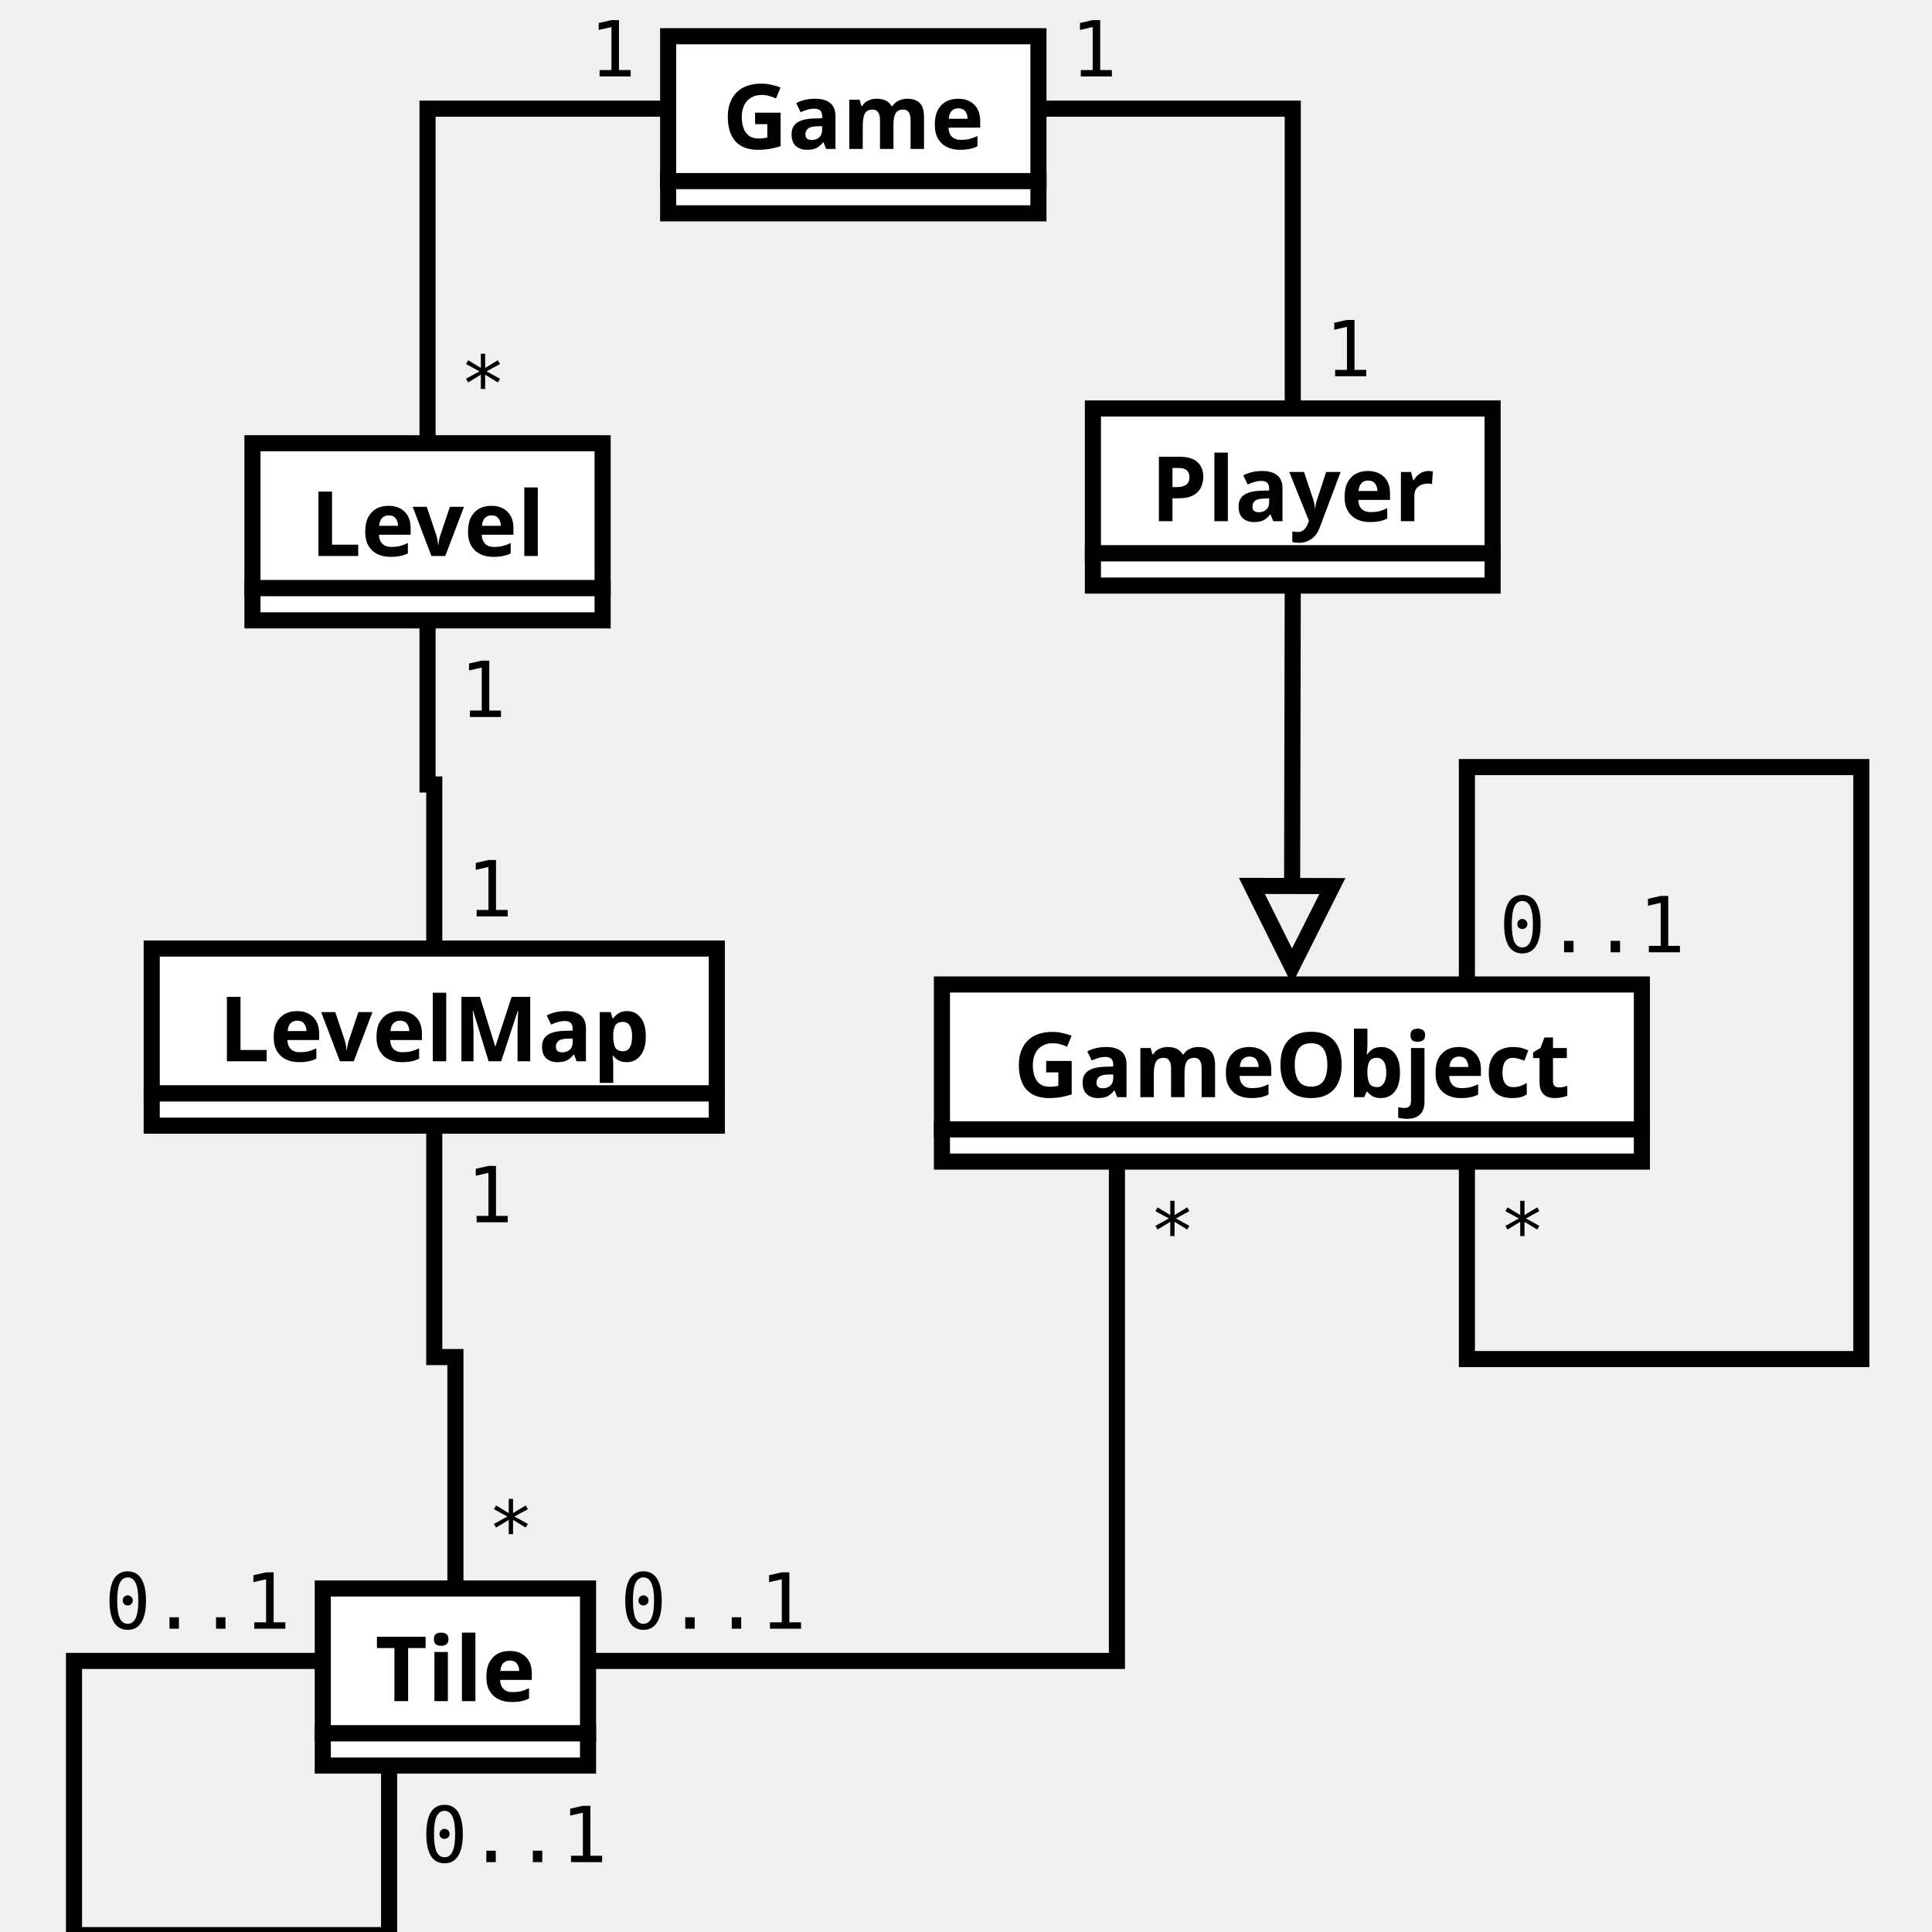
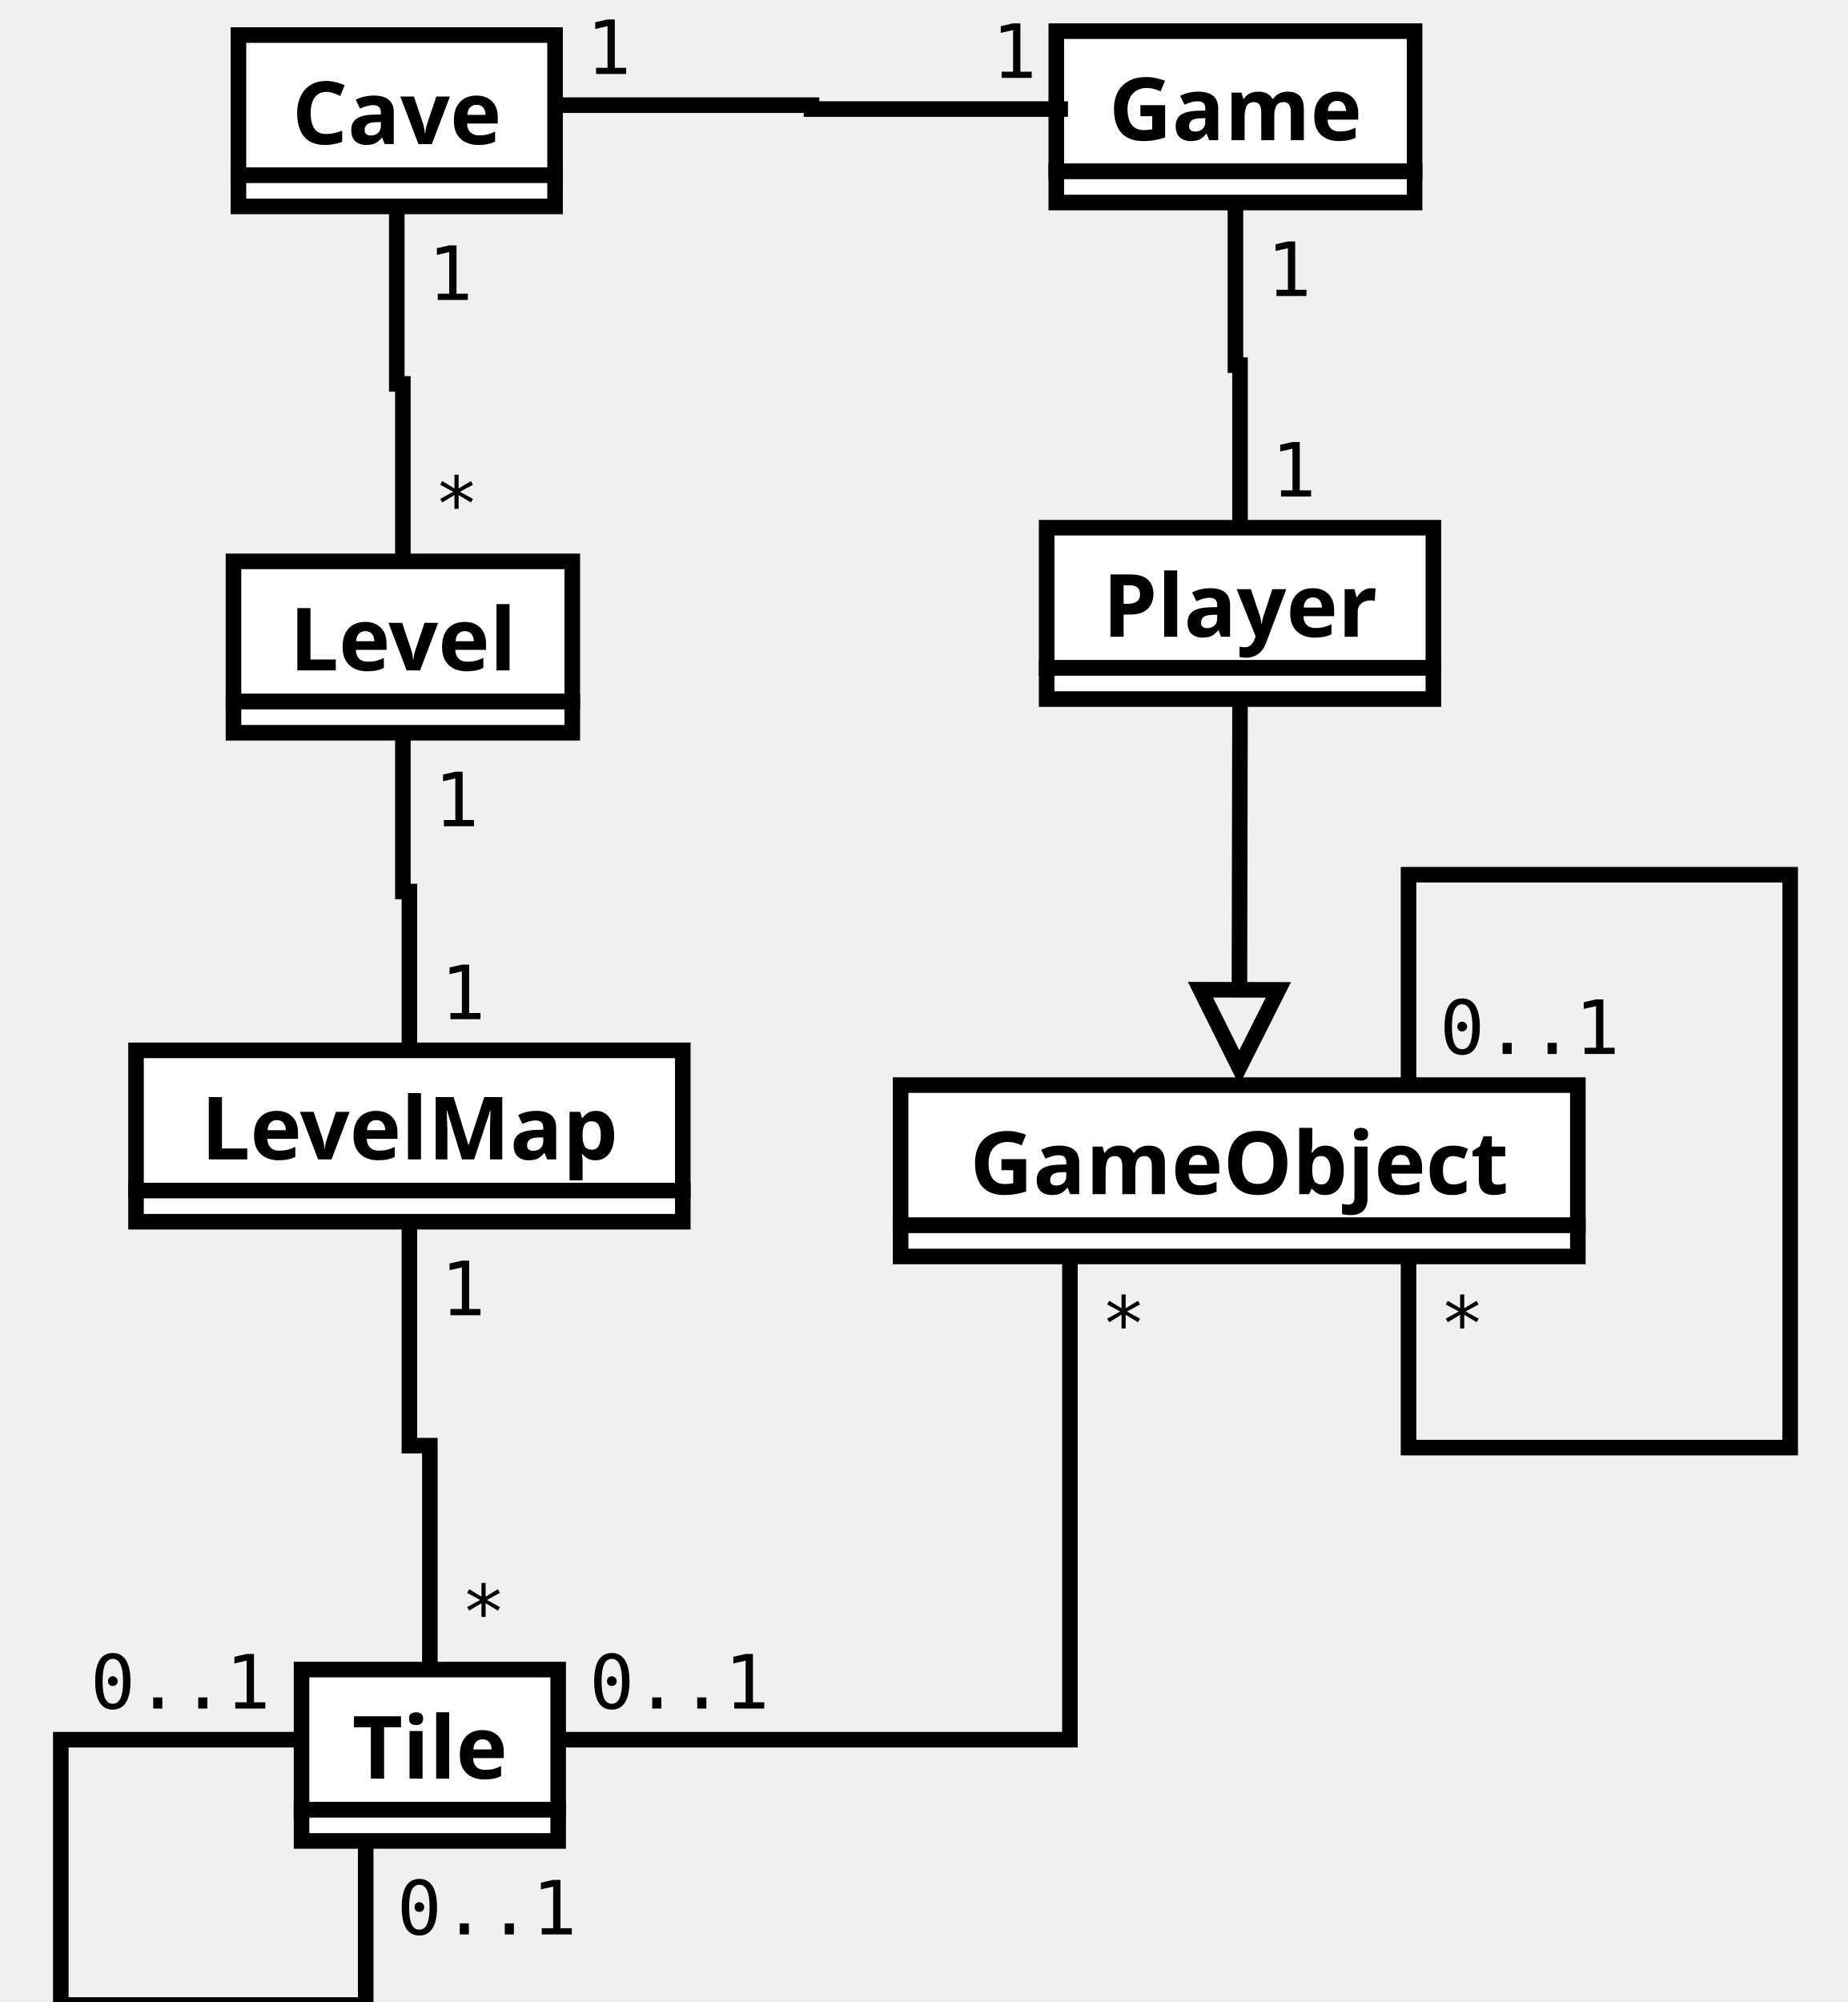
- <svg xmlns="http://www.w3.org/2000/svg" width="12cm" height="12cm" viewBox="316 135 223 240">
+ <svg xmlns="http://www.w3.org/2000/svg" width="12cm" height="13cm" viewBox="316 118 223 257">
  <g>
-     <rect style="fill: #ffffff" x="390.5" y="139.5" width="46" height="18" />
-     <rect style="fill: none; fill-opacity:0; stroke-width: 2; stroke: #000000" x="390.5" y="139.5" width="46" height="18" />
-     <text font-size="11.2" style="fill: #000000;text-anchor:middle;font-family:sans-serif;font-style:normal;font-weight:700" x="413.5" y="153.5">Game</text>
-     <rect style="fill: #ffffff" x="390.5" y="157.5" width="46" height="4" />
-     <rect style="fill: none; fill-opacity:0; stroke-width: 2; stroke: #000000" x="390.5" y="157.5" width="46" height="4" />
+     <rect style="fill: #ffffff" x="444.5" y="122" width="46" height="18" />
+     <rect style="fill: none; fill-opacity:0; stroke-width: 2; stroke: #000000" x="444.5" y="122" width="46" height="18" />
+     <text font-size="11.2" style="fill: #000000;text-anchor:middle;font-family:sans-serif;font-style:normal;font-weight:700" x="467.5" y="136">Game</text>
+     <rect style="fill: #ffffff" x="444.5" y="140" width="46" height="4" />
+     <rect style="fill: none; fill-opacity:0; stroke-width: 2; stroke: #000000" x="444.5" y="140" width="46" height="4" />
  </g>
  <g>
-     <rect style="fill: #ffffff" x="424.511" y="257.296" width="86.95" height="18" />
-     <rect style="fill: none; fill-opacity:0; stroke-width: 2; stroke: #000000" x="424.511" y="257.296" width="86.95" height="18" />
-     <text font-size="11.2" style="fill: #000000;text-anchor:middle;font-family:sans-serif;font-style:normal;font-weight:700" x="467.986" y="271.296">GameObject</text>
-     <rect style="fill: #ffffff" x="424.511" y="275.296" width="86.95" height="4" />
-     <rect style="fill: none; fill-opacity:0; stroke-width: 2; stroke: #000000" x="424.511" y="275.296" width="86.95" height="4" />
+     <rect style="fill: #ffffff" x="424.512" y="257.296" width="86.95" height="18" />
+     <rect style="fill: none; fill-opacity:0; stroke-width: 2; stroke: #000000" x="424.512" y="257.296" width="86.95" height="18" />
+     <text font-size="11.2" style="fill: #000000;text-anchor:middle;font-family:sans-serif;font-style:normal;font-weight:700" x="467.987" y="271.296">GameObject</text>
+     <rect style="fill: #ffffff" x="424.512" y="275.296" width="86.95" height="4" />
+     <rect style="fill: none; fill-opacity:0; stroke-width: 2; stroke: #000000" x="424.512" y="275.296" width="86.95" height="4" />
  </g>
  <g>
    <rect style="fill: #ffffff" x="338.86" y="190.065" width="43.5" height="18" />
    <rect style="fill: none; fill-opacity:0; stroke-width: 2; stroke: #000000" x="338.86" y="190.065" width="43.5" height="18" />
    <text font-size="11.2" style="fill: #000000;text-anchor:middle;font-family:sans-serif;font-style:normal;font-weight:700" x="360.61" y="204.065">Level</text>
    <rect style="fill: #ffffff" x="338.86" y="208.065" width="43.5" height="4" />
    <rect style="fill: none; fill-opacity:0; stroke-width: 2; stroke: #000000" x="338.86" y="208.065" width="43.5" height="4" />
  </g>
  <g>
    <rect style="fill: #ffffff" x="347.598" y="332.326" width="32.95" height="18" />
    <rect style="fill: none; fill-opacity:0; stroke-width: 2; stroke: #000000" x="347.598" y="332.326" width="32.95" height="18" />
    <text font-size="11.2" style="fill: #000000;text-anchor:middle;font-family:sans-serif;font-style:normal;font-weight:700" x="364.073" y="346.326">Tile</text>
    <rect style="fill: #ffffff" x="347.598" y="350.326" width="32.95" height="4" />
    <rect style="fill: none; fill-opacity:0; stroke-width: 2; stroke: #000000" x="347.598" y="350.326" width="32.95" height="4" />
  </g>
  <g>
-     <polyline style="fill: none; fill-opacity:0; stroke-width: 2; stroke: #000000" points="390.5,148.5 360.61,148.5 360.61,190.065 " />
-     <text font-size="9.6" style="fill: #000000;text-anchor:end;font-family:monospace;font-style:normal;font-weight:normal" x="386.5" y="144.5">1</text>
+     <polyline style="fill: none; fill-opacity:0; stroke-width: 2; stroke: #000000" points="359.825,144.5 359.825,167.283 360.61,167.283 360.61,190.065 " />
+     <text font-size="9.6" style="fill: #000000;text-anchor:start;font-family:monospace;font-style:normal;font-weight:normal" x="363.825" y="156.5">1</text>
    <text font-size="9.6" style="fill: #000000;text-anchor:start;font-family:monospace;font-style:normal;font-weight:normal" x="364.61" y="186.065">*</text>
  </g>
  <g>
-     <polyline style="fill: none; fill-opacity:0; stroke-width: 2; stroke: #000000" points="361.447,274.834 361.447,303.58 364.073,303.58 364.073,332.326 " />
-     <text font-size="9.6" style="fill: #000000;text-anchor:start;font-family:monospace;font-style:normal;font-weight:normal" x="365.447" y="286.834">1</text>
+     <polyline style="fill: none; fill-opacity:0; stroke-width: 2; stroke: #000000" points="361.448,274.834 361.448,303.58 364.073,303.58 364.073,332.326 " />
+     <text font-size="9.6" style="fill: #000000;text-anchor:start;font-family:monospace;font-style:normal;font-weight:normal" x="365.448" y="286.834">1</text>
    <text font-size="9.6" style="fill: #000000;text-anchor:start;font-family:monospace;font-style:normal;font-weight:normal" x="368.073" y="328.326">*</text>
  </g>
  <g>
-     <polyline style="fill: none; fill-opacity:0; stroke-width: 2; stroke: #000000" points="380.548,341.326 446.249,341.326 446.249,279.296 " />
+     <polyline style="fill: none; fill-opacity:0; stroke-width: 2; stroke: #000000" points="380.548,341.326 446.25,341.326 446.25,279.296 " />
    <text font-size="9.6" style="fill: #000000;text-anchor:start;font-family:monospace;font-style:normal;font-weight:normal" x="384.548" y="337.326">0..1</text>
    <text font-size="9.6" style="fill: #000000;text-anchor:start;font-family:monospace;font-style:normal;font-weight:normal" x="450.249" y="291.296">*</text>
  </g>
  <g>
-     <rect style="fill: #ffffff" x="443.265" y="185.742" width="49.65" height="18" />
-     <rect style="fill: none; fill-opacity:0; stroke-width: 2; stroke: #000000" x="443.265" y="185.742" width="49.65" height="18" />
-     <text font-size="11.2" style="fill: #000000;text-anchor:middle;font-family:sans-serif;font-style:normal;font-weight:700" x="468.09" y="199.742">Player</text>
-     <rect style="fill: #ffffff" x="443.265" y="203.742" width="49.65" height="4" />
-     <rect style="fill: none; fill-opacity:0; stroke-width: 2; stroke: #000000" x="443.265" y="203.742" width="49.65" height="4" />
+     <rect style="fill: #ffffff" x="443.264" y="185.742" width="49.65" height="18" />
+     <rect style="fill: none; fill-opacity:0; stroke-width: 2; stroke: #000000" x="443.264" y="185.742" width="49.65" height="18" />
+     <text font-size="11.2" style="fill: #000000;text-anchor:middle;font-family:sans-serif;font-style:normal;font-weight:700" x="468.089" y="199.742">Player</text>
+     <rect style="fill: #ffffff" x="443.264" y="203.742" width="49.65" height="4" />
+     <rect style="fill: none; fill-opacity:0; stroke-width: 2; stroke: #000000" x="443.264" y="203.742" width="49.65" height="4" />
  </g>
  <g>
-     <polyline style="fill: none; fill-opacity:0; stroke-width: 2; stroke: #000000" points="436.5,148.5 468.09,148.5 468.09,185.742 " />
-     <text font-size="9.6" style="fill: #000000;text-anchor:start;font-family:monospace;font-style:normal;font-weight:normal" x="440.5" y="144.5">1</text>
-     <text font-size="9.6" style="fill: #000000;text-anchor:start;font-family:monospace;font-style:normal;font-weight:normal" x="472.09" y="181.742">1</text>
+     <polyline style="fill: none; fill-opacity:0; stroke-width: 2; stroke: #000000" points="467.5,144 467.5,164.871 468.089,164.871 468.089,185.742 " />
+     <text font-size="9.6" style="fill: #000000;text-anchor:start;font-family:monospace;font-style:normal;font-weight:normal" x="471.5" y="156">1</text>
+     <text font-size="9.6" style="fill: #000000;text-anchor:start;font-family:monospace;font-style:normal;font-weight:normal" x="472.089" y="181.742">1</text>
  </g>
  <g>
    <line style="fill: none; fill-opacity:0; stroke-width: 2; stroke: #000000" x1="468.09" y1="207.742" x2="468.012" y2="245.06" />
-     <polygon style="fill: none; fill-opacity:0; stroke-width: 2; stroke: #000000" points="463.012,245.05 467.991,255.06 473.012,245.071 " />
+     <polygon style="fill: none; fill-opacity:0; stroke-width: 2; stroke: #000000" points="463.012,245.049 467.991,255.06 473.012,245.07 " />
  </g>
  <g>
-     <polyline style="fill: none; fill-opacity:0; stroke-width: 2; stroke: #000000" points="489.724,257.296 489.724,230.29 538.724,230.29 538.724,303.829 489.724,303.829 489.724,279.296 " />
+     <polyline style="fill: none; fill-opacity:0; stroke-width: 2; stroke: #000000" points="489.724,257.296 489.724,230.29 538.724,230.29 538.724,303.83 489.724,303.83 489.724,279.296 " />
    <text font-size="9.6" style="fill: #000000;text-anchor:start;font-family:monospace;font-style:normal;font-weight:normal" x="493.724" y="253.296">0..1</text>
    <text font-size="9.6" style="fill: #000000;text-anchor:start;font-family:monospace;font-style:normal;font-weight:normal" x="493.724" y="291.296">*</text>
  </g>
  <g>
-     <polyline style="fill: none; fill-opacity:0; stroke-width: 2; stroke: #000000" points="347.598,341.326 316.693,341.326 316.693,375.387 355.835,375.387 355.835,354.326 " />
+     <polyline style="fill: none; fill-opacity:0; stroke-width: 2; stroke: #000000" points="347.598,341.326 316.692,341.326 316.692,375.386 355.836,375.386 355.836,354.326 " />
    <text font-size="9.6" style="fill: #000000;text-anchor:end;font-family:monospace;font-style:normal;font-weight:normal" x="343.598" y="337.326">0..1</text>
-     <text font-size="9.6" style="fill: #000000;text-anchor:start;font-family:monospace;font-style:normal;font-weight:normal" x="359.835" y="366.326">0..1</text>
+     <text font-size="9.6" style="fill: #000000;text-anchor:start;font-family:monospace;font-style:normal;font-weight:normal" x="359.836" y="366.326">0..1</text>
  </g>
  <g>
-     <rect style="fill: #ffffff" x="326.347" y="252.834" width="70.2" height="18" />
-     <rect style="fill: none; fill-opacity:0; stroke-width: 2; stroke: #000000" x="326.347" y="252.834" width="70.2" height="18" />
-     <text font-size="11.2" style="fill: #000000;text-anchor:middle;font-family:sans-serif;font-style:normal;font-weight:700" x="361.447" y="266.834">LevelMap</text>
-     <rect style="fill: #ffffff" x="326.347" y="270.834" width="70.2" height="4" />
-     <rect style="fill: none; fill-opacity:0; stroke-width: 2; stroke: #000000" x="326.347" y="270.834" width="70.2" height="4" />
+     <rect style="fill: #ffffff" x="326.348" y="252.834" width="70.2" height="18" />
+     <rect style="fill: none; fill-opacity:0; stroke-width: 2; stroke: #000000" x="326.348" y="252.834" width="70.2" height="18" />
+     <text font-size="11.2" style="fill: #000000;text-anchor:middle;font-family:sans-serif;font-style:normal;font-weight:700" x="361.448" y="266.834">LevelMap</text>
+     <rect style="fill: #ffffff" x="326.348" y="270.834" width="70.2" height="4" />
+     <rect style="fill: none; fill-opacity:0; stroke-width: 2; stroke: #000000" x="326.348" y="270.834" width="70.2" height="4" />
  </g>
  <g>
-     <polyline style="fill: none; fill-opacity:0; stroke-width: 2; stroke: #000000" points="360.61,212.065 360.61,232.449 361.447,232.449 361.447,252.834 " />
+     <polyline style="fill: none; fill-opacity:0; stroke-width: 2; stroke: #000000" points="360.61,212.065 360.61,232.45 361.448,232.45 361.448,252.834 " />
    <text font-size="9.6" style="fill: #000000;text-anchor:start;font-family:monospace;font-style:normal;font-weight:normal" x="364.61" y="224.065">1</text>
-     <text font-size="9.6" style="fill: #000000;text-anchor:start;font-family:monospace;font-style:normal;font-weight:normal" x="365.447" y="248.834">1</text>
+     <text font-size="9.6" style="fill: #000000;text-anchor:start;font-family:monospace;font-style:normal;font-weight:normal" x="365.448" y="248.834">1</text>
+   </g>
+   <g>
+     <rect style="fill: #ffffff" x="339.5" y="122.5" width="40.65" height="18" />
+     <rect style="fill: none; fill-opacity:0; stroke-width: 2; stroke: #000000" x="339.5" y="122.5" width="40.65" height="18" />
+     <text font-size="11.2" style="fill: #000000;text-anchor:middle;font-family:sans-serif;font-style:normal;font-weight:700" x="359.825" y="136.5">Cave</text>
+     <rect style="fill: #ffffff" x="339.5" y="140.5" width="40.65" height="4" />
+     <rect style="fill: none; fill-opacity:0; stroke-width: 2; stroke: #000000" x="339.5" y="140.5" width="40.65" height="4" />
+   </g>
+   <g>
+     <polyline style="fill: none; fill-opacity:0; stroke-width: 2; stroke: #000000" points="446,132 413.075,132 413.075,131.5 380.15,131.5 " />
+     <text font-size="9.6" style="fill: #000000;text-anchor:end;font-family:monospace;font-style:normal;font-weight:normal" x="442" y="128">1</text>
+     <text font-size="9.6" style="fill: #000000;text-anchor:start;font-family:monospace;font-style:normal;font-weight:normal" x="384.15" y="127.5">1</text>
  </g>
</svg>
